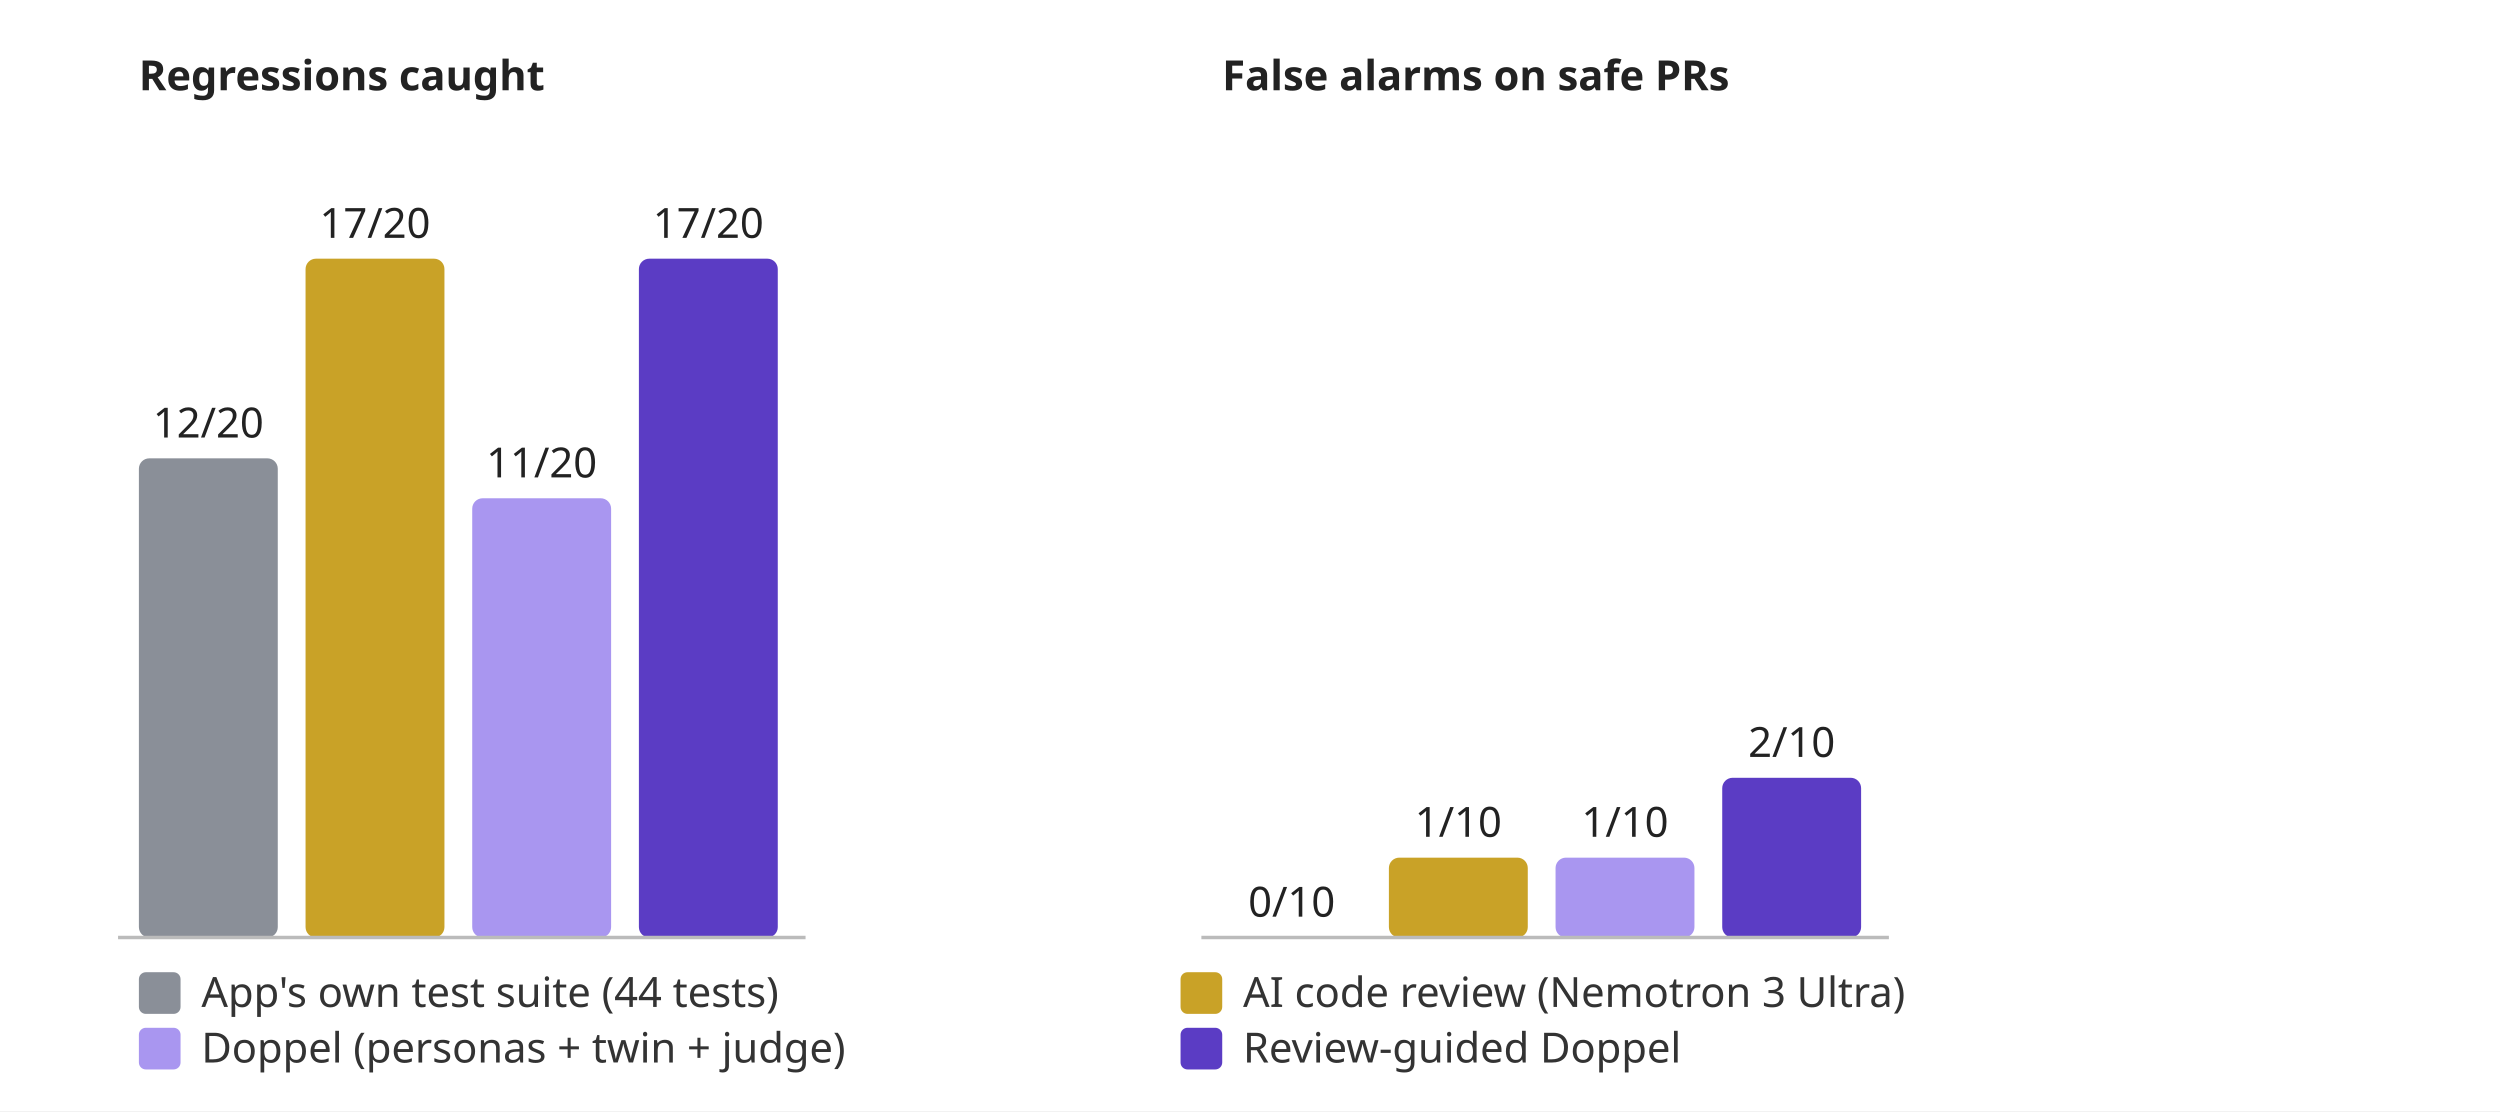
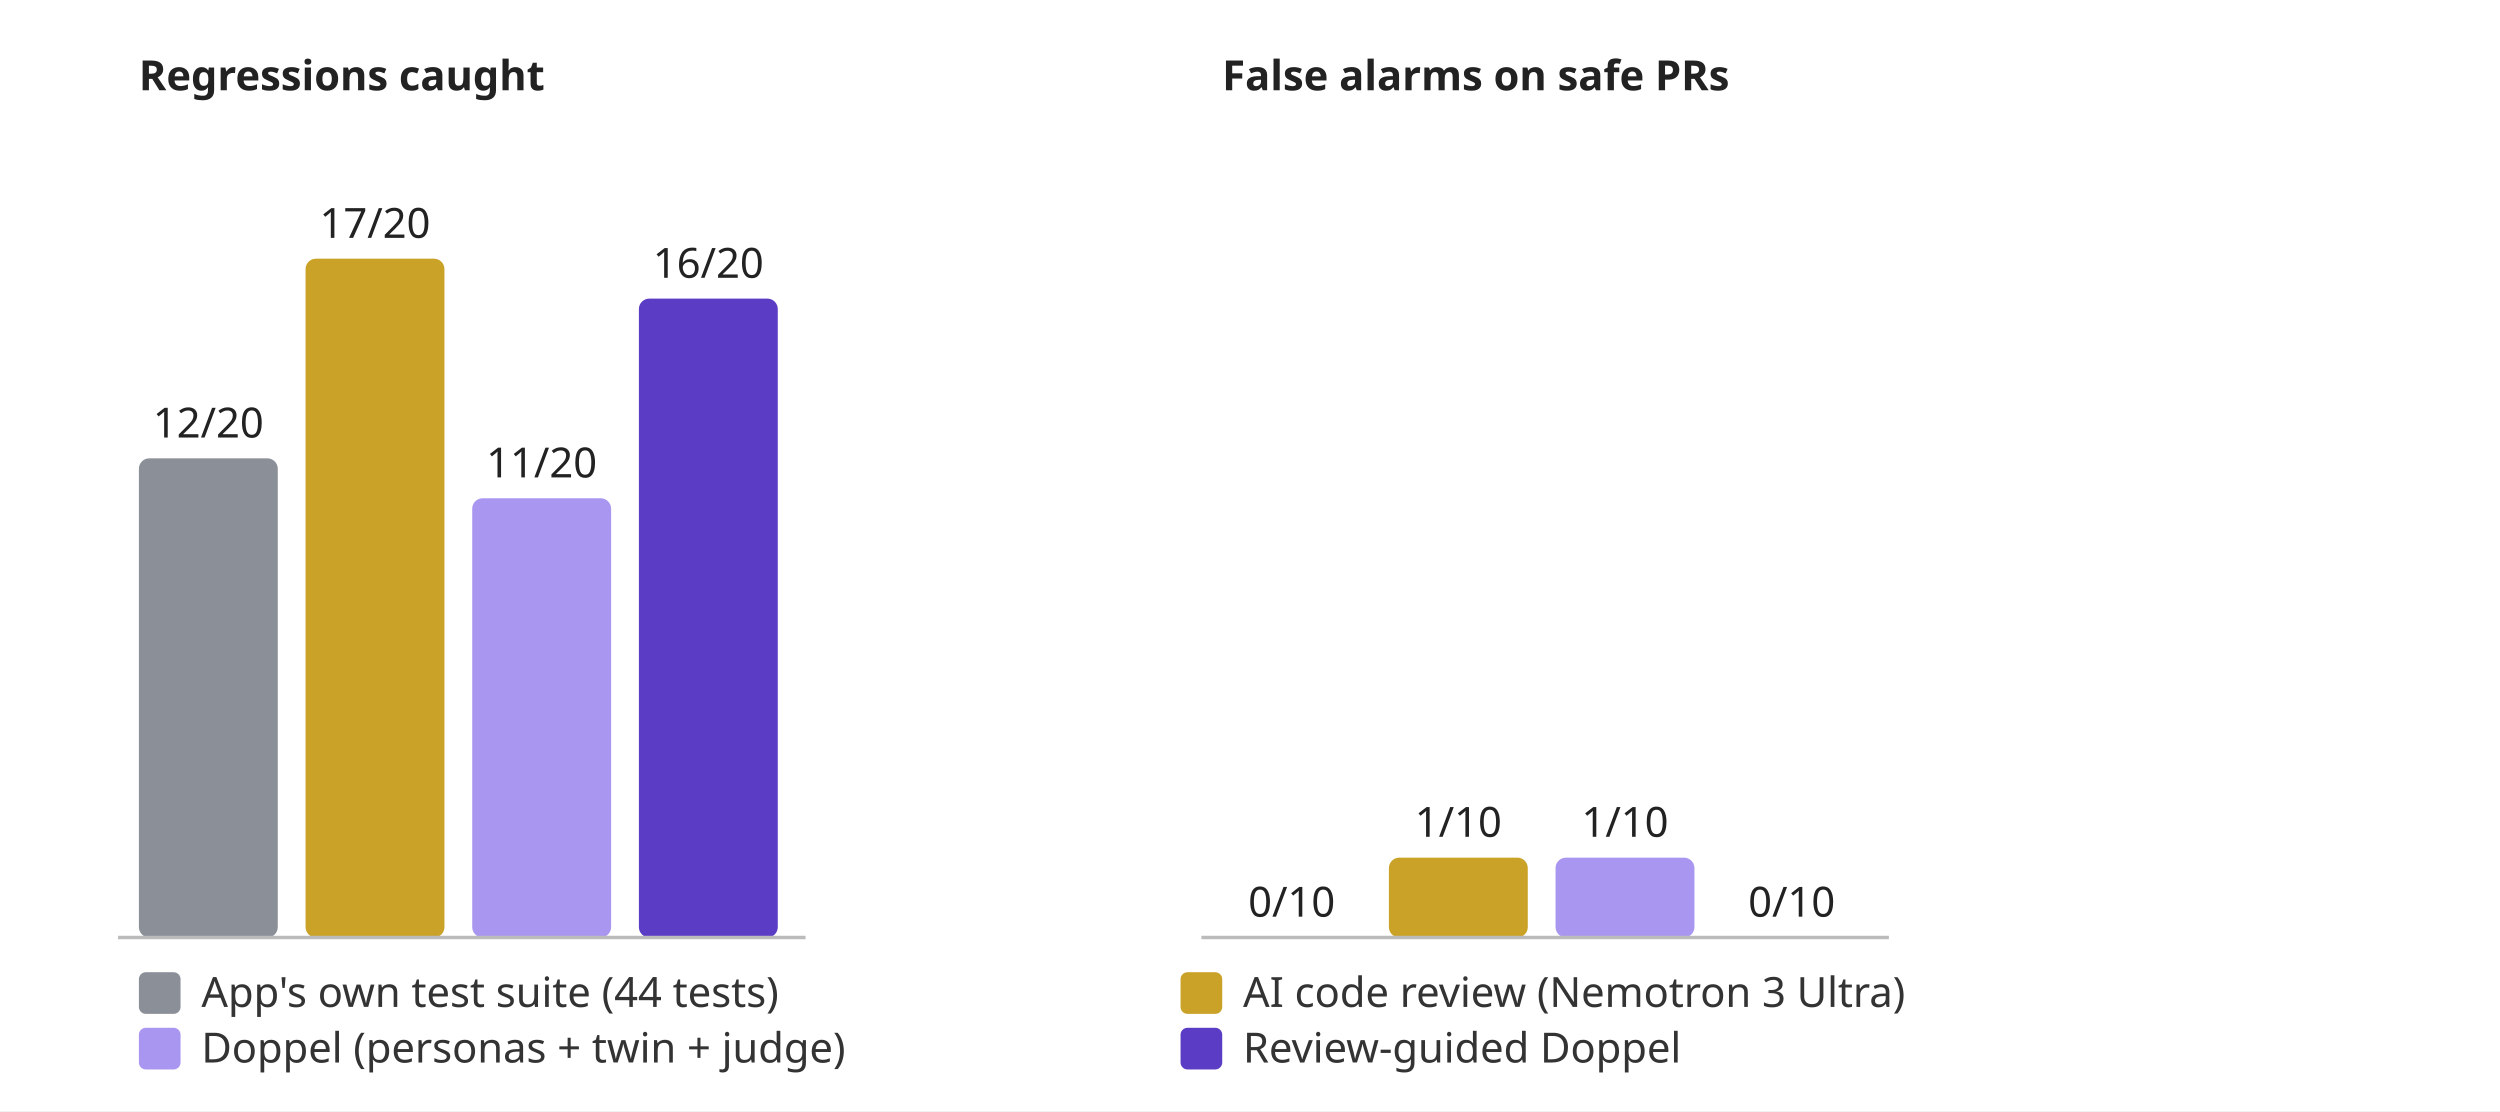
<svg xmlns="http://www.w3.org/2000/svg" viewBox="0 0 720 320" font-family="system-ui,sans-serif" font-size="12">
  <rect width="720" height="320" fill="#ffffff" />
  <text x="40" y="26" font-weight="600" fill="#222">Regressions caught</text>
  <rect x="40" y="132.0" width="40" height="138.0" fill="#8a8f98" rx="3" />
  <text x="60.0" y="126.0" text-anchor="middle" fill="#222">12/20</text>
  <rect x="88" y="74.5" width="40" height="195.5" fill="#c9a227" rx="3" />
  <text x="108.0" y="68.5" text-anchor="middle" fill="#222">17/20</text>
  <rect x="136" y="143.5" width="40" height="126.5" fill="#a996f0" rx="3" />
  <text x="156.0" y="137.5" text-anchor="middle" fill="#222">11/20</text>
-   <rect x="184" y="74.5" width="40" height="195.5" fill="#5b3cc4" rx="3" />
-   <text x="204.0" y="68.5" text-anchor="middle" fill="#222">17/20</text>
+   <rect x="184" y="86.0" width="40" height="184.0" fill="#5b3cc4" rx="3" />
+   <text x="204.0" y="80.0" text-anchor="middle" fill="#222">16/20</text>
  <line x1="34" y1="270" x2="232" y2="270" stroke="#bbb" />
  <text x="352" y="26" font-weight="600" fill="#222">False alarms on safe PRs</text>
  <rect x="352" y="270.0" width="40" height="0.0" fill="#8a8f98" rx="3" />
  <text x="372.0" y="264.0" text-anchor="middle" fill="#222">0/10</text>
  <rect x="400" y="247.0" width="40" height="23.0" fill="#c9a227" rx="3" />
  <text x="420.0" y="241.0" text-anchor="middle" fill="#222">1/10</text>
  <rect x="448" y="247.0" width="40" height="23.0" fill="#a996f0" rx="3" />
  <text x="468.0" y="241.0" text-anchor="middle" fill="#222">1/10</text>
-   <rect x="496" y="224.0" width="40" height="46.0" fill="#5b3cc4" rx="3" />
-   <text x="516.0" y="218.0" text-anchor="middle" fill="#222">2/10</text>
+   <rect x="496" y="270.0" width="40" height="0.0" fill="#5b3cc4" rx="3" />
+   <text x="516.0" y="264.0" text-anchor="middle" fill="#222">0/10</text>
  <line x1="346" y1="270" x2="544" y2="270" stroke="#bbb" />
  <rect x="40" y="280" width="12" height="12" fill="#8a8f98" rx="2" />
  <text x="58" y="290" fill="#333">App's own test suite (44 tests)</text>
  <rect x="340" y="280" width="12" height="12" fill="#c9a227" rx="2" />
  <text x="358" y="290" fill="#333">AI code review (Nemotron 3 Ultra)</text>
  <rect x="40" y="296" width="12" height="12" fill="#a996f0" rx="2" />
  <text x="58" y="306" fill="#333">Doppel (personas + twin + judge)</text>
  <rect x="340" y="296" width="12" height="12" fill="#5b3cc4" rx="2" />
  <text x="358" y="306" fill="#333">Review-guided Doppel</text>
</svg>
